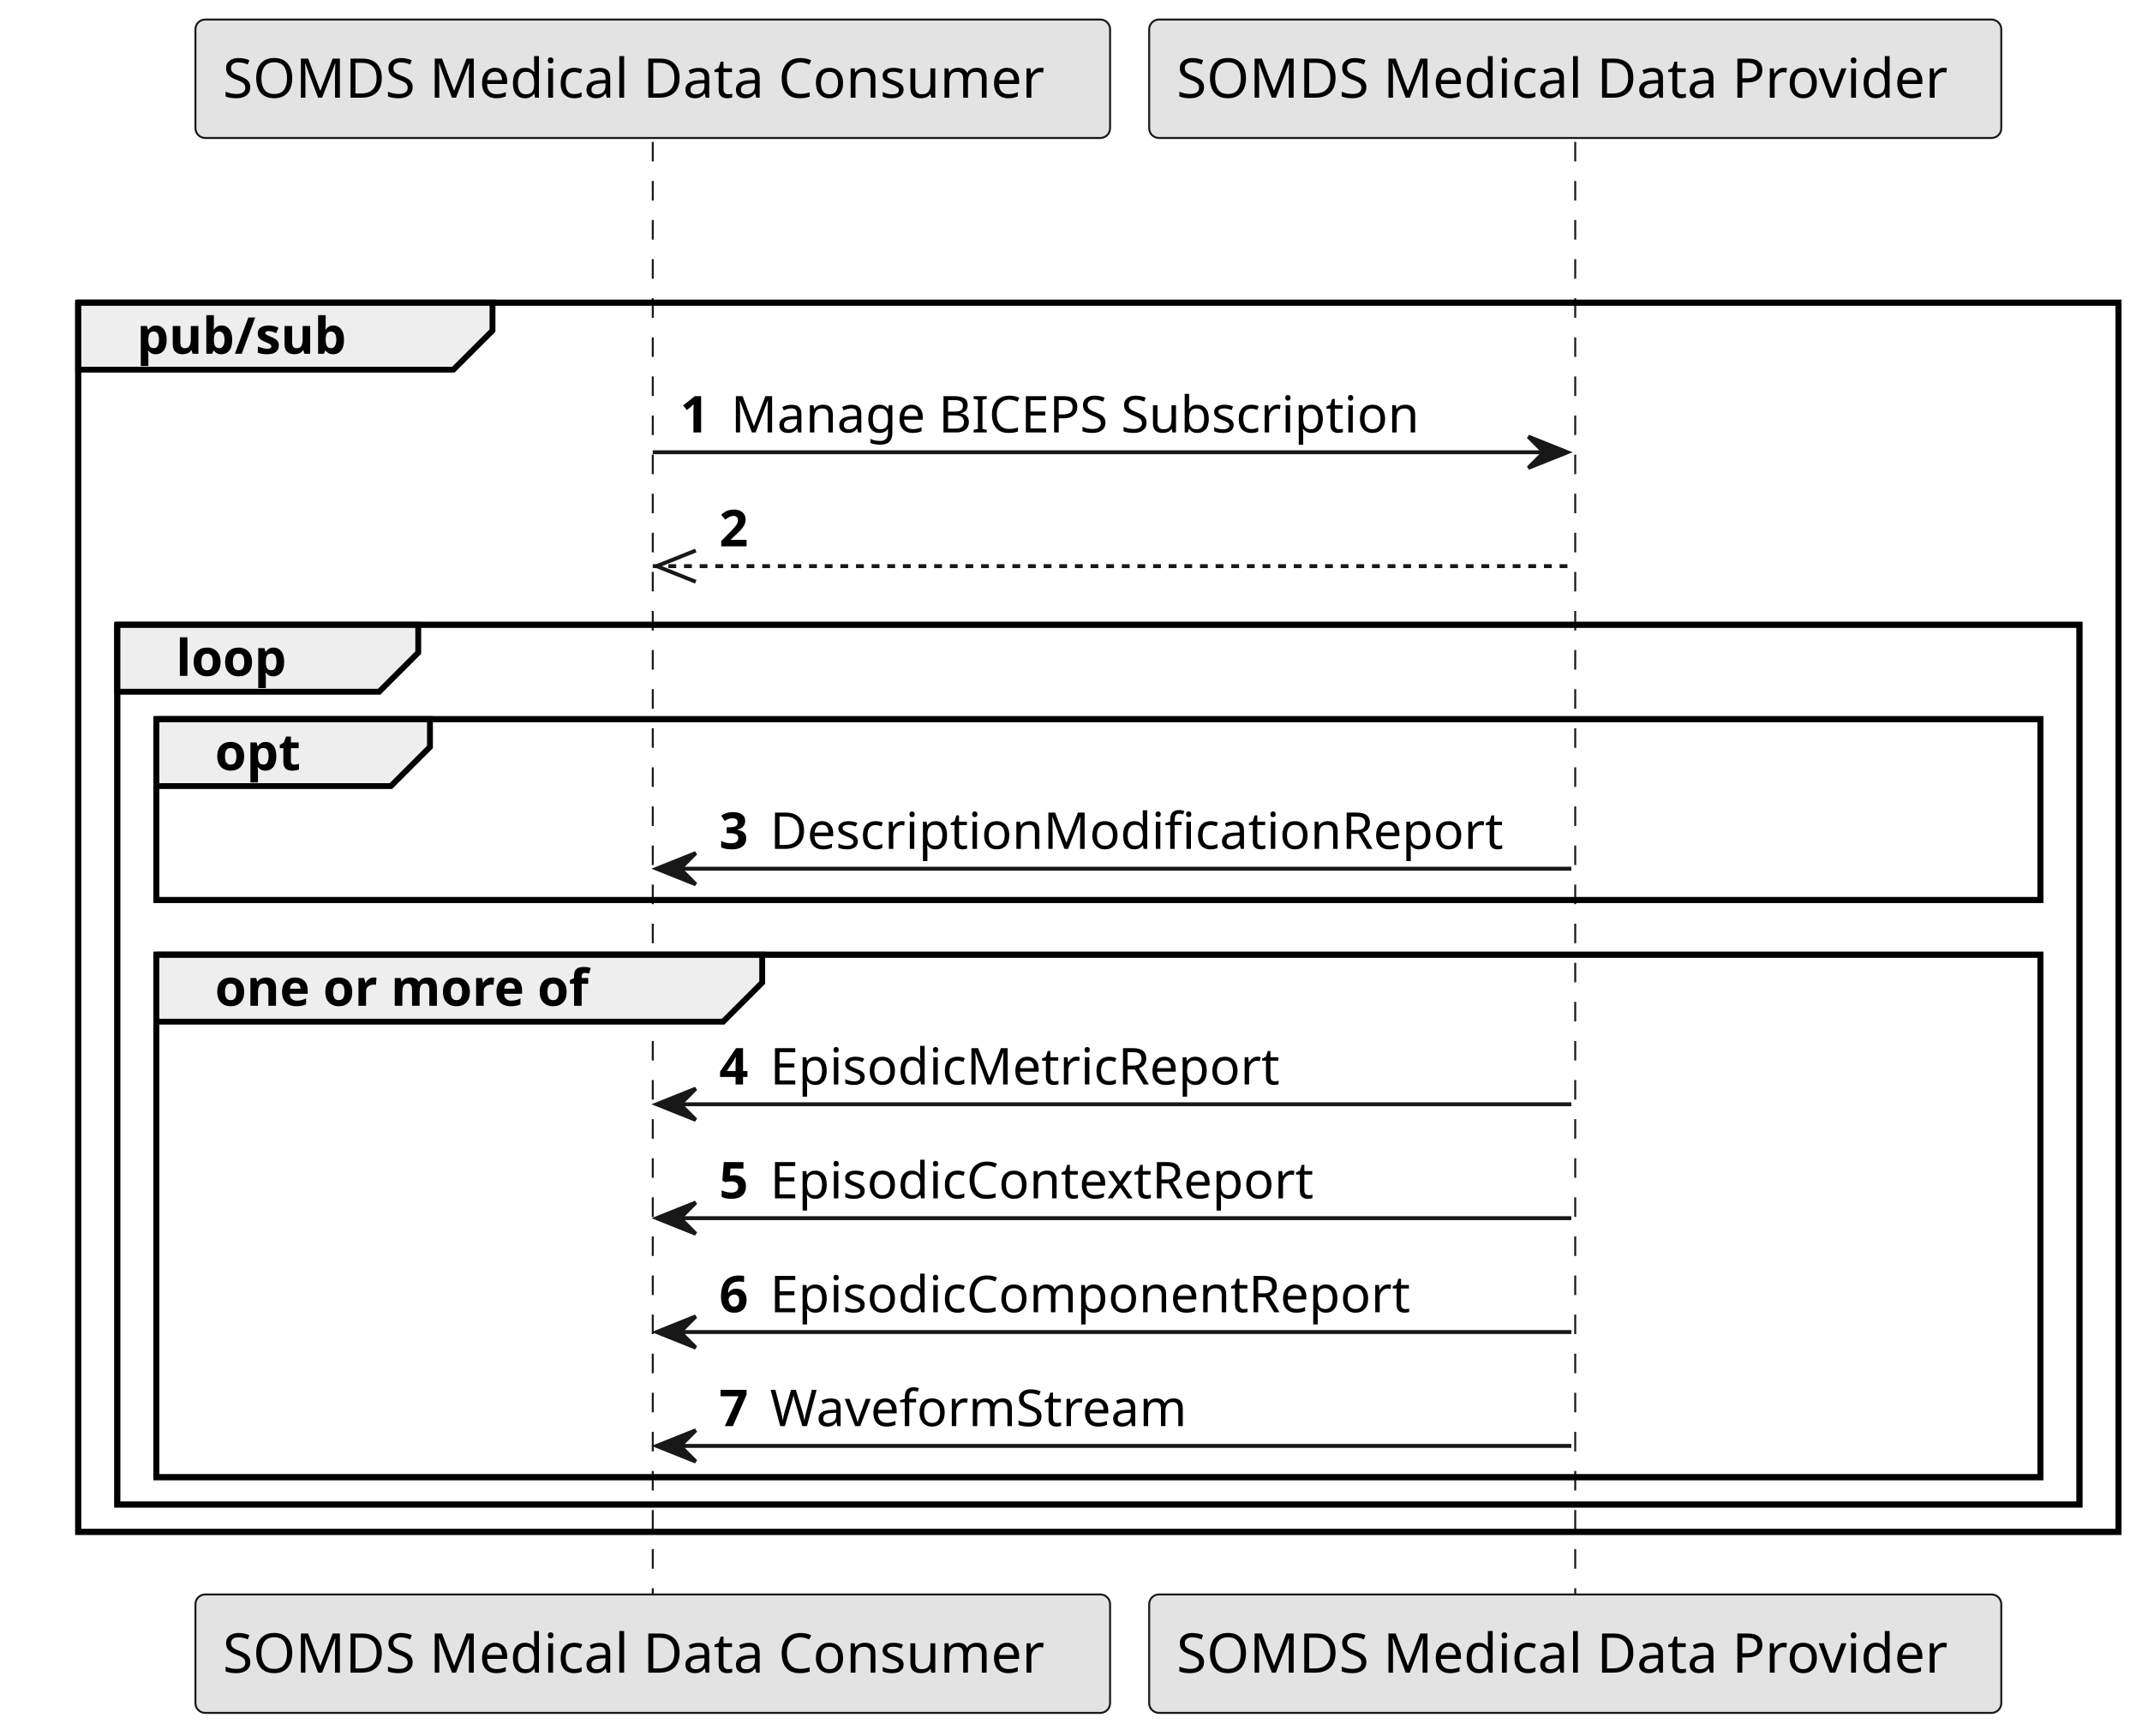
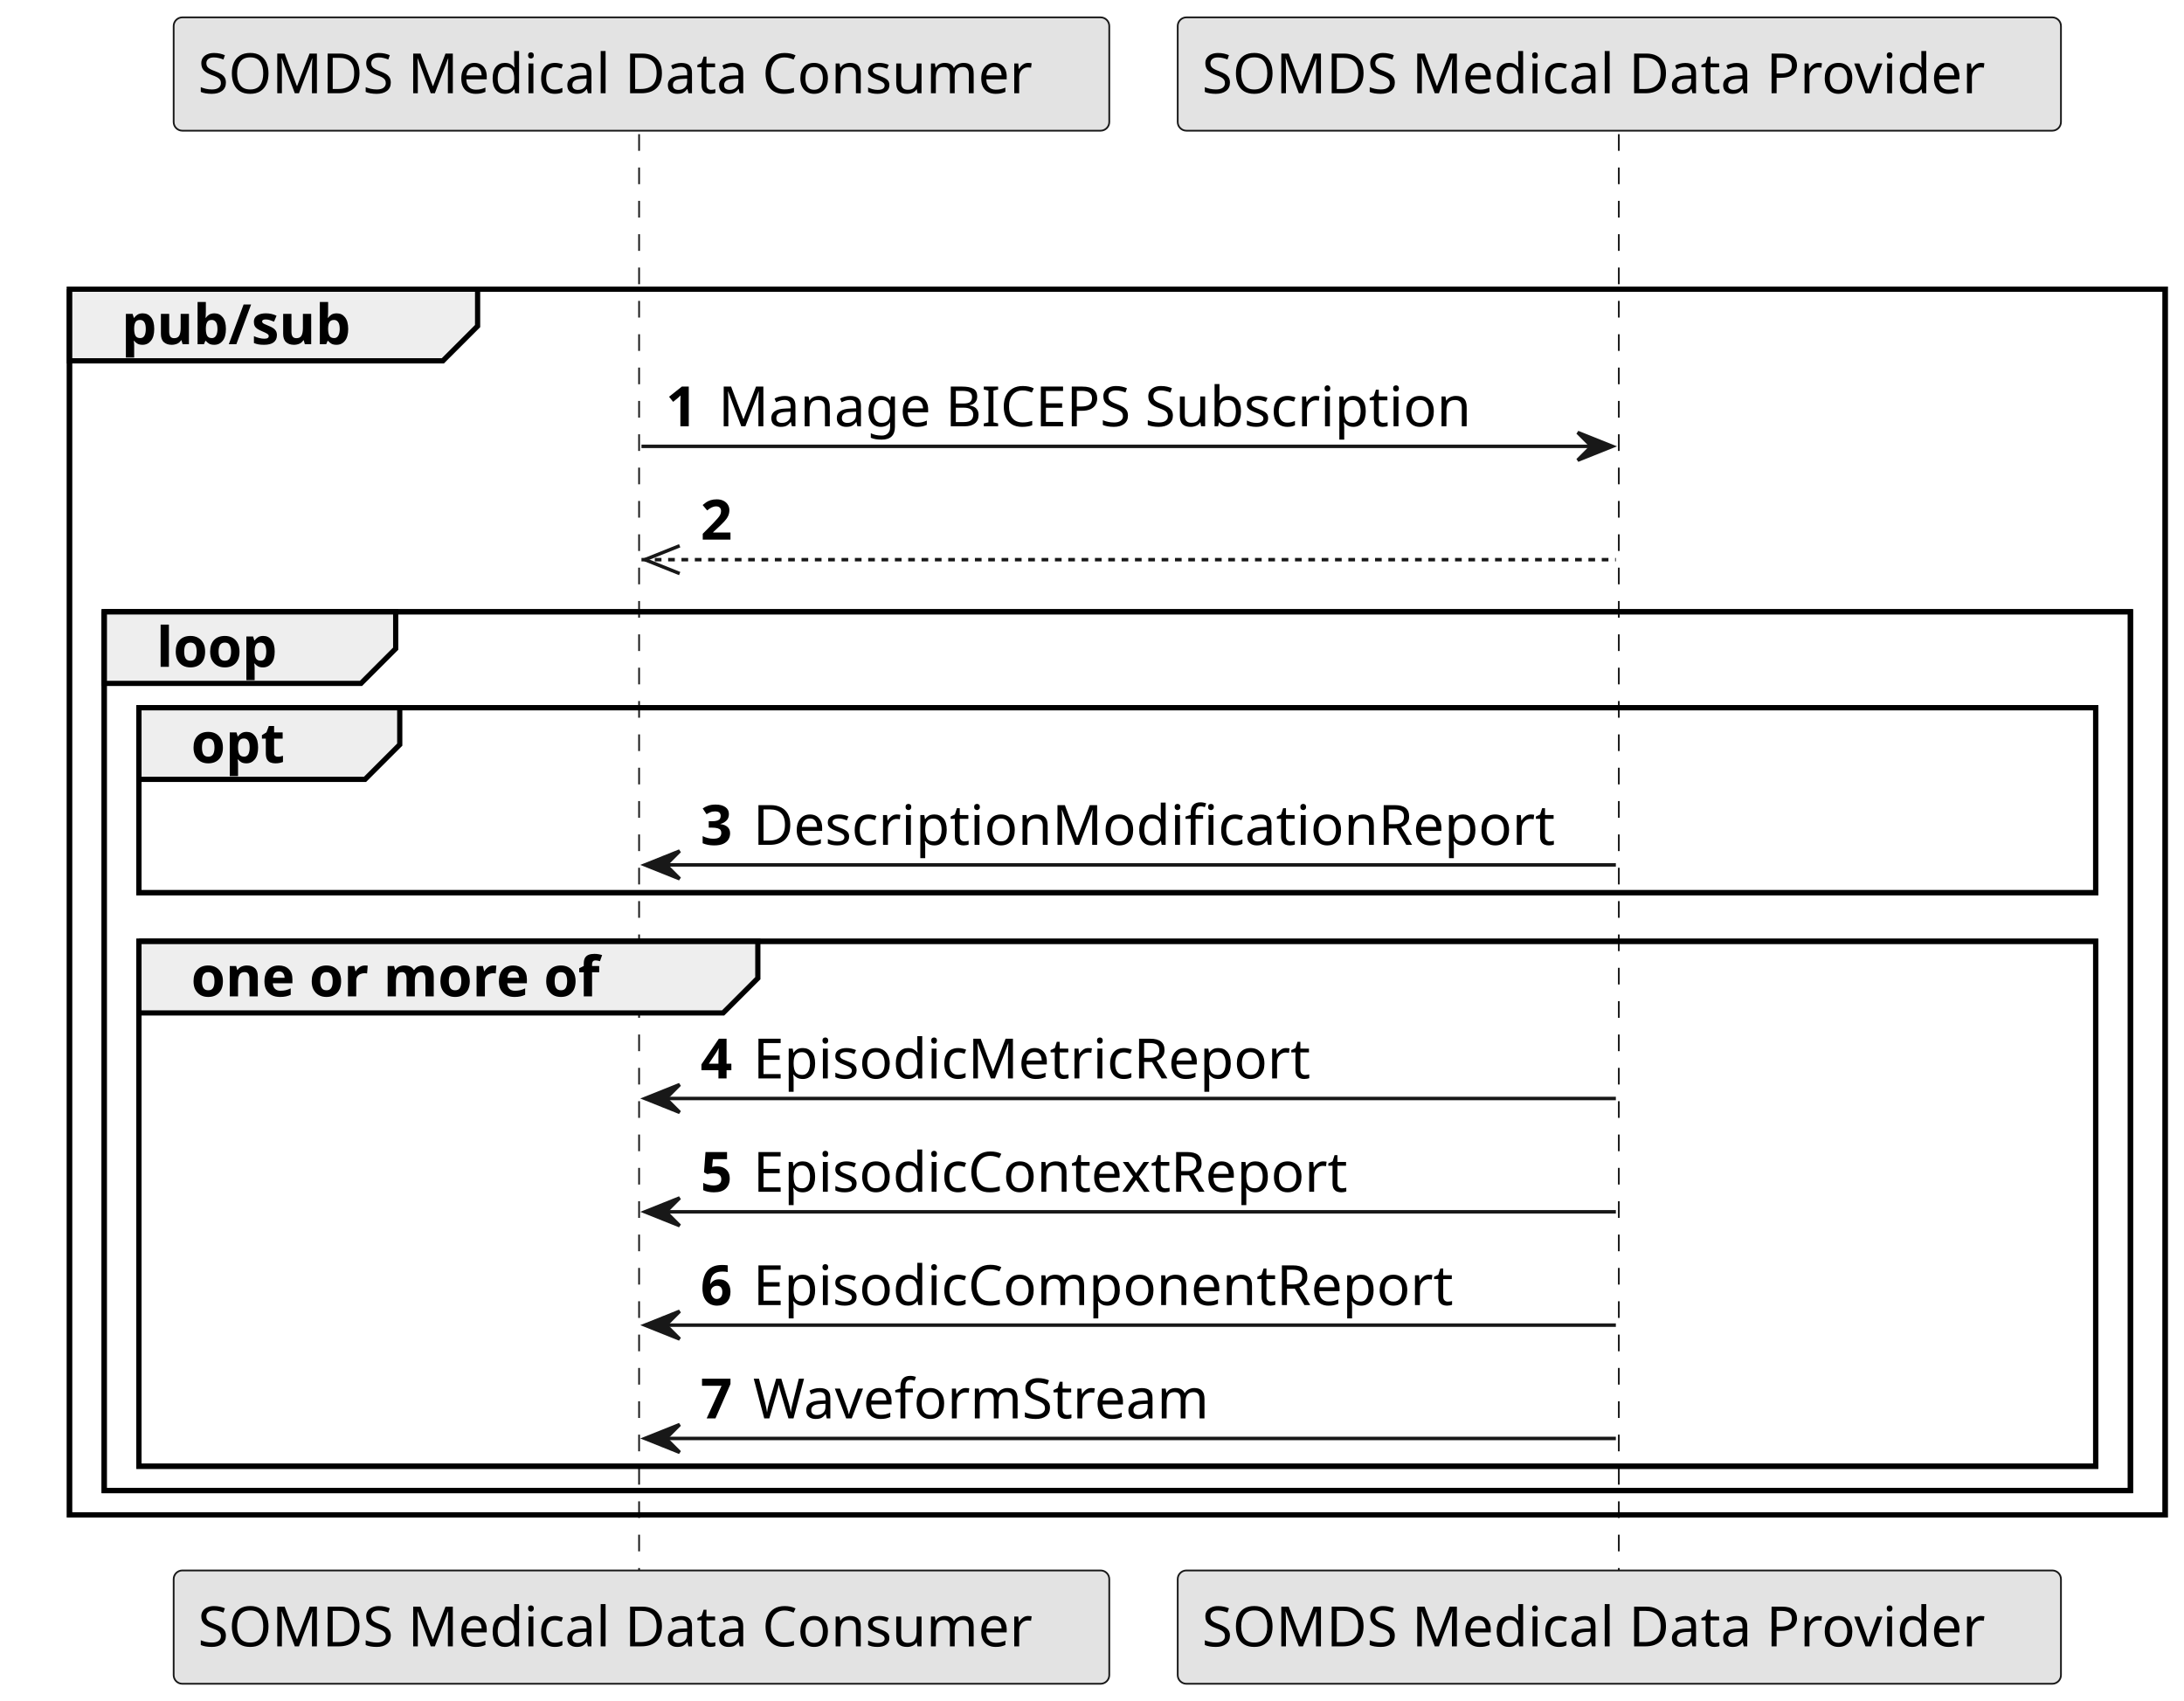
- <svg xmlns="http://www.w3.org/2000/svg" contentStyleType="text/css" height="444px" preserveAspectRatio="none" style="width:548px;height:444px;background:#FFFFFF;" version="1.1" viewBox="0 0 548 444" width="548px" zoomAndPan="magnify">
+ <svg xmlns="http://www.w3.org/2000/svg" contentStyleType="text/css" height="510.417px" preserveAspectRatio="none" style="width:655px;height:510px;background:#FFFFFF;" version="1.1" viewBox="0 0 655 510" width="655.208px" zoomAndPan="magnify">
  <defs />
  <g>
-     <rect fill="none" height="314.461" style="stroke:#000000;stroke-width:1.5;" width="522" x="20" y="77.43" />
-     <rect fill="none" height="225.062" style="stroke:#000000;stroke-width:1.5;" width="502" x="30" y="159.828" />
-     <rect fill="none" height="46.266" style="stroke:#000000;stroke-width:1.5;" width="482" x="40" y="183.961" />
-     <rect fill="none" height="133.664" style="stroke:#000000;stroke-width:1.5;" width="482" x="40" y="244.227" />
-     <line style="stroke:#181818;stroke-width:0.5;stroke-dasharray:5.0,5.0;" x1="167" x2="167" y1="36.297" y2="408.891" />
-     <line style="stroke:#181818;stroke-width:0.5;stroke-dasharray:5.0,5.0;" x1="403" x2="403" y1="36.297" y2="408.891" />
-     <rect fill="#E3E3E3" height="30.297" rx="2.5" ry="2.5" style="stroke:#181818;stroke-width:0.5;" width="234" x="50" y="5" />
-     <text fill="#000000" font-family="sans-serif" font-size="14" lengthAdjust="spacing" textLength="220" x="57" y="24.995">SOMDS Medical Data Consumer</text>
-     <rect fill="#E3E3E3" height="30.297" rx="2.5" ry="2.5" style="stroke:#181818;stroke-width:0.5;" width="234" x="50" y="407.891" />
-     <text fill="#000000" font-family="sans-serif" font-size="14" lengthAdjust="spacing" textLength="220" x="57" y="427.886">SOMDS Medical Data Consumer</text>
-     <rect fill="#E3E3E3" height="30.297" rx="2.5" ry="2.5" style="stroke:#181818;stroke-width:0.5;" width="218" x="294" y="5" />
-     <text fill="#000000" font-family="sans-serif" font-size="14" lengthAdjust="spacing" textLength="204" x="301" y="24.995">SOMDS Medical Data Provider</text>
-     <rect fill="#E3E3E3" height="30.297" rx="2.5" ry="2.5" style="stroke:#181818;stroke-width:0.5;" width="218" x="294" y="407.891" />
-     <text fill="#000000" font-family="sans-serif" font-size="14" lengthAdjust="spacing" textLength="204" x="301" y="427.886">SOMDS Medical Data Provider</text>
-     <path d="M20,77.43 L126,77.43 L126,84.562 L116,94.562 L20,94.562 L20,77.43 " fill="#EEEEEE" style="stroke:#000000;stroke-width:1.5;" />
-     <rect fill="none" height="314.461" style="stroke:#000000;stroke-width:1.5;" width="522" x="20" y="77.43" />
-     <text fill="#000000" font-family="sans-serif" font-size="13" font-weight="bold" lengthAdjust="spacing" textLength="61" x="35" y="90.497">pub/sub</text>
-     <polygon fill="#181818" points="391,111.695,401,115.695,391,119.695,395,115.695" style="stroke:#181818;stroke-width:1.0;" />
-     <line style="stroke:#181818;stroke-width:1.0;" x1="167" x2="397" y1="115.695" y2="115.695" />
-     <text fill="#000000" font-family="sans-serif" font-size="13" font-weight="bold" lengthAdjust="spacing" textLength="9" x="174" y="110.629">1</text>
-     <text fill="#000000" font-family="sans-serif" font-size="13" lengthAdjust="spacing" textLength="184" x="187" y="110.629">Manage BICEPS Subscription</text>
-     <line style="stroke:#181818;stroke-width:1.0;" x1="168" x2="178" y1="144.828" y2="140.828" />
-     <line style="stroke:#181818;stroke-width:1.0;" x1="168" x2="178" y1="144.828" y2="148.828" />
-     <line style="stroke:#181818;stroke-width:1.0;stroke-dasharray:2.0,2.0;" x1="167" x2="402" y1="144.828" y2="144.828" />
-     <text fill="#000000" font-family="sans-serif" font-size="13" font-weight="bold" lengthAdjust="spacing" textLength="9" x="184" y="139.762">2</text>
-     <text fill="#000000" font-family="sans-serif" font-size="13" lengthAdjust="spacing" textLength="4" x="197" y="139.762"> </text>
-     <path d="M30,159.828 L107,159.828 L107,166.961 L97,176.961 L30,176.961 L30,159.828 " fill="#EEEEEE" style="stroke:#000000;stroke-width:1.5;" />
-     <rect fill="none" height="225.062" style="stroke:#000000;stroke-width:1.5;" width="502" x="30" y="159.828" />
-     <text fill="#000000" font-family="sans-serif" font-size="13" font-weight="bold" lengthAdjust="spacing" textLength="32" x="45" y="172.895">loop</text>
-     <path d="M40,183.961 L110,183.961 L110,191.094 L100,201.094 L40,201.094 L40,183.961 " fill="#EEEEEE" style="stroke:#000000;stroke-width:1.5;" />
-     <rect fill="none" height="46.266" style="stroke:#000000;stroke-width:1.5;" width="482" x="40" y="183.961" />
-     <text fill="#000000" font-family="sans-serif" font-size="13" font-weight="bold" lengthAdjust="spacing" textLength="25" x="55" y="197.028">opt</text>
-     <polygon fill="#181818" points="178,218.227,168,222.227,178,226.227,174,222.227" style="stroke:#181818;stroke-width:1.0;" />
-     <line style="stroke:#181818;stroke-width:1.0;" x1="172" x2="402" y1="222.227" y2="222.227" />
-     <text fill="#000000" font-family="sans-serif" font-size="13" font-weight="bold" lengthAdjust="spacing" textLength="9" x="184" y="217.161">3</text>
-     <text fill="#000000" font-family="sans-serif" font-size="13" lengthAdjust="spacing" textLength="190" x="197" y="217.161">DescriptionModificationReport</text>
-     <path d="M40,244.227 L195,244.227 L195,251.359 L185,261.359 L40,261.359 L40,244.227 " fill="#EEEEEE" style="stroke:#000000;stroke-width:1.5;" />
-     <rect fill="none" height="133.664" style="stroke:#000000;stroke-width:1.5;" width="482" x="40" y="244.227" />
-     <text fill="#000000" font-family="sans-serif" font-size="13" font-weight="bold" lengthAdjust="spacing" textLength="110" x="55" y="257.293">one or more of</text>
-     <polygon fill="#181818" points="178,278.492,168,282.492,178,286.492,174,282.492" style="stroke:#181818;stroke-width:1.0;" />
-     <line style="stroke:#181818;stroke-width:1.0;" x1="172" x2="402" y1="282.492" y2="282.492" />
-     <text fill="#000000" font-family="sans-serif" font-size="13" font-weight="bold" lengthAdjust="spacing" textLength="9" x="184" y="277.426">4</text>
-     <text fill="#000000" font-family="sans-serif" font-size="13" lengthAdjust="spacing" textLength="133" x="197" y="277.426">EpisodicMetricReport</text>
-     <polygon fill="#181818" points="178,307.625,168,311.625,178,315.625,174,311.625" style="stroke:#181818;stroke-width:1.0;" />
-     <line style="stroke:#181818;stroke-width:1.0;" x1="172" x2="402" y1="311.625" y2="311.625" />
-     <text fill="#000000" font-family="sans-serif" font-size="13" font-weight="bold" lengthAdjust="spacing" textLength="9" x="184" y="306.559">5</text>
-     <text fill="#000000" font-family="sans-serif" font-size="13" lengthAdjust="spacing" textLength="144" x="197" y="306.559">EpisodicContextReport</text>
-     <polygon fill="#181818" points="178,336.758,168,340.758,178,344.758,174,340.758" style="stroke:#181818;stroke-width:1.0;" />
-     <line style="stroke:#181818;stroke-width:1.0;" x1="172" x2="402" y1="340.758" y2="340.758" />
-     <text fill="#000000" font-family="sans-serif" font-size="13" font-weight="bold" lengthAdjust="spacing" textLength="9" x="184" y="335.692">6</text>
-     <text fill="#000000" font-family="sans-serif" font-size="13" lengthAdjust="spacing" textLength="169" x="197" y="335.692">EpisodicComponentReport</text>
-     <polygon fill="#181818" points="178,365.891,168,369.891,178,373.891,174,369.891" style="stroke:#181818;stroke-width:1.0;" />
-     <line style="stroke:#181818;stroke-width:1.0;" x1="172" x2="402" y1="369.891" y2="369.891" />
-     <text fill="#000000" font-family="sans-serif" font-size="13" font-weight="bold" lengthAdjust="spacing" textLength="9" x="184" y="364.825">7</text>
-     <text fill="#000000" font-family="sans-serif" font-size="13" lengthAdjust="spacing" textLength="112" x="197" y="364.825">WaveformStream</text>
+     <rect fill="none" height="367.578" style="stroke:#000000;stroke-width:1.562;" width="628.516" x="20.833" y="86.719" />
+     <rect fill="none" height="263.542" style="stroke:#000000;stroke-width:1.562;" width="607.682" x="31.25" y="183.464" />
+     <rect fill="none" height="55.469" style="stroke:#000000;stroke-width:1.562;" width="586.849" x="41.667" y="212.24" />
+     <rect fill="none" height="157.422" style="stroke:#000000;stroke-width:1.562;" width="586.849" x="41.667" y="282.292" />
+     <line style="stroke:#181818;stroke-width:0.521;stroke-dasharray:5.0,5.0;" x1="191.667" x2="191.667" y1="40.234" y2="472.005" />
+     <line style="stroke:#181818;stroke-width:0.521;stroke-dasharray:5.0,5.0;" x1="485.498" x2="485.498" y1="40.234" y2="472.005" />
+     <rect fill="#E3E3E3" height="33.984" rx="2.604" ry="2.604" style="stroke:#181818;stroke-width:0.521;" width="280.599" x="52.083" y="5.208" />
+     <text fill="#000000" font-family="sans-serif" font-size="16.667" lengthAdjust="spacing" textLength="266.016" x="59.375" y="27.97">SOMDS Medical Data Consumer</text>
+     <rect fill="#E3E3E3" height="33.984" rx="2.604" ry="2.604" style="stroke:#181818;stroke-width:0.521;" width="280.599" x="52.083" y="470.964" />
+     <text fill="#000000" font-family="sans-serif" font-size="16.667" lengthAdjust="spacing" textLength="266.016" x="59.375" y="493.726">SOMDS Medical Data Consumer</text>
+     <rect fill="#E3E3E3" height="33.984" rx="2.604" ry="2.604" style="stroke:#181818;stroke-width:0.521;" width="264.893" x="353.206" y="5.208" />
+     <text fill="#000000" font-family="sans-serif" font-size="16.667" lengthAdjust="spacing" textLength="250.309" x="360.498" y="27.97">SOMDS Medical Data Provider</text>
+     <rect fill="#E3E3E3" height="33.984" rx="2.604" ry="2.604" style="stroke:#181818;stroke-width:0.521;" width="264.893" x="353.206" y="470.964" />
+     <text fill="#000000" font-family="sans-serif" font-size="16.667" lengthAdjust="spacing" textLength="250.309" x="360.498" y="493.726">SOMDS Medical Data Provider</text>
+     <path d="M20.833,86.719 L143.237,86.719 L143.237,97.787 L132.821,108.203 L20.833,108.203 L20.833,86.719 " fill="#EEEEEE" style="stroke:#000000;stroke-width:1.562;" />
+     <rect fill="none" height="367.578" style="stroke:#000000;stroke-width:1.562;" width="628.516" x="20.833" y="86.719" />
+     <text fill="#000000" font-family="sans-serif" font-size="16.667" font-weight="bold" lengthAdjust="spacing" textLength="75.529" x="36.458" y="103.231">pub/sub</text>
+     <polygon fill="#181818" points="473.153,129.688,483.569,133.854,473.153,138.021,477.319,133.854" style="stroke:#181818;stroke-width:1.042;" />
+     <line style="stroke:#181818;stroke-width:1.042;" x1="192.383" x2="479.403" y1="133.854" y2="133.854" />
+     <text fill="#000000" font-family="sans-serif" font-size="16.667" font-weight="bold" lengthAdjust="spacing" textLength="11.597" x="199.674" y="127.84">1</text>
+     <text fill="#000000" font-family="sans-serif" font-size="16.667" lengthAdjust="spacing" textLength="239.502" x="215.438" y="127.84">Manage BICEPS Subscription</text>
+     <line style="stroke:#181818;stroke-width:1.042;" x1="193.424" x2="203.841" y1="167.839" y2="163.672" />
+     <line style="stroke:#181818;stroke-width:1.042;" x1="193.424" x2="203.841" y1="167.839" y2="172.005" />
+     <line style="stroke:#181818;stroke-width:1.042;stroke-dasharray:2.0,2.0;" x1="192.383" x2="484.611" y1="167.839" y2="167.839" />
+     <text fill="#000000" font-family="sans-serif" font-size="16.667" font-weight="bold" lengthAdjust="spacing" textLength="11.597" x="210.091" y="161.825">2</text>
+     <text fill="#000000" font-family="sans-serif" font-size="16.667" lengthAdjust="spacing" textLength="5.298" x="225.855" y="161.825"> </text>
+     <path d="M31.25,183.464 L118.669,183.464 L118.669,194.531 L108.252,204.948 L31.25,204.948 L31.25,183.464 " fill="#EEEEEE" style="stroke:#000000;stroke-width:1.562;" />
+     <rect fill="none" height="263.542" style="stroke:#000000;stroke-width:1.562;" width="607.682" x="31.25" y="183.464" />
+     <text fill="#000000" font-family="sans-serif" font-size="16.667" font-weight="bold" lengthAdjust="spacing" textLength="40.544" x="46.875" y="199.976">loop</text>
+     <path d="M41.667,212.24 L119.889,212.24 L119.889,223.307 L109.473,233.724 L41.667,233.724 L41.667,212.24 " fill="#EEEEEE" style="stroke:#000000;stroke-width:1.562;" />
+     <rect fill="none" height="55.469" style="stroke:#000000;stroke-width:1.562;" width="586.849" x="41.667" y="212.24" />
+     <text fill="#000000" font-family="sans-serif" font-size="16.667" font-weight="bold" lengthAdjust="spacing" textLength="31.348" x="57.292" y="228.752">opt</text>
+     <polygon fill="#181818" points="203.841,255.208,193.424,259.375,203.841,263.542,199.674,259.375" style="stroke:#181818;stroke-width:1.042;" />
+     <line style="stroke:#181818;stroke-width:1.042;" x1="197.591" x2="484.611" y1="259.375" y2="259.375" />
+     <text fill="#000000" font-family="sans-serif" font-size="16.667" font-weight="bold" lengthAdjust="spacing" textLength="11.597" x="210.091" y="253.361">3</text>
+     <text fill="#000000" font-family="sans-serif" font-size="16.667" lengthAdjust="spacing" textLength="252.506" x="225.855" y="253.361">DescriptionModificationReport</text>
+     <path d="M41.667,282.292 L227.279,282.292 L227.279,293.359 L216.862,303.776 L41.667,303.776 L41.667,282.292 " fill="#EEEEEE" style="stroke:#000000;stroke-width:1.562;" />
+     <rect fill="none" height="157.422" style="stroke:#000000;stroke-width:1.562;" width="586.849" x="41.667" y="282.292" />
+     <text fill="#000000" font-family="sans-serif" font-size="16.667" font-weight="bold" lengthAdjust="spacing" textLength="138.737" x="57.292" y="298.804">one or more of</text>
+     <polygon fill="#181818" points="203.841,325.26,193.424,329.427,203.841,333.594,199.674,329.427" style="stroke:#181818;stroke-width:1.042;" />
+     <line style="stroke:#181818;stroke-width:1.042;" x1="197.591" x2="484.611" y1="329.427" y2="329.427" />
+     <text fill="#000000" font-family="sans-serif" font-size="16.667" font-weight="bold" lengthAdjust="spacing" textLength="11.597" x="210.091" y="323.413">4</text>
+     <text fill="#000000" font-family="sans-serif" font-size="16.667" lengthAdjust="spacing" textLength="176.807" x="225.855" y="323.413">EpisodicMetricReport</text>
+     <polygon fill="#181818" points="203.841,359.245,193.424,363.411,203.841,367.578,199.674,363.411" style="stroke:#181818;stroke-width:1.042;" />
+     <line style="stroke:#181818;stroke-width:1.042;" x1="197.591" x2="484.611" y1="363.411" y2="363.411" />
+     <text fill="#000000" font-family="sans-serif" font-size="16.667" font-weight="bold" lengthAdjust="spacing" textLength="11.597" x="210.091" y="357.397">5</text>
+     <text fill="#000000" font-family="sans-serif" font-size="16.667" lengthAdjust="spacing" textLength="190.576" x="225.855" y="357.397">EpisodicContextReport</text>
+     <polygon fill="#181818" points="203.841,393.229,193.424,397.396,203.841,401.562,199.674,397.396" style="stroke:#181818;stroke-width:1.042;" />
+     <line style="stroke:#181818;stroke-width:1.042;" x1="197.591" x2="484.611" y1="397.396" y2="397.396" />
+     <text fill="#000000" font-family="sans-serif" font-size="16.667" font-weight="bold" lengthAdjust="spacing" textLength="11.597" x="210.091" y="391.382">6</text>
+     <text fill="#000000" font-family="sans-serif" font-size="16.667" lengthAdjust="spacing" textLength="221.753" x="225.855" y="391.382">EpisodicComponentReport</text>
+     <polygon fill="#181818" points="203.841,427.214,193.424,431.38,203.841,435.547,199.674,431.38" style="stroke:#181818;stroke-width:1.042;" />
+     <line style="stroke:#181818;stroke-width:1.042;" x1="197.591" x2="484.611" y1="431.38" y2="431.38" />
+     <text fill="#000000" font-family="sans-serif" font-size="16.667" font-weight="bold" lengthAdjust="spacing" textLength="11.597" x="210.091" y="425.366">7</text>
+     <text fill="#000000" font-family="sans-serif" font-size="16.667" lengthAdjust="spacing" textLength="146.631" x="225.855" y="425.366">WaveformStream</text>
  </g>
</svg>
